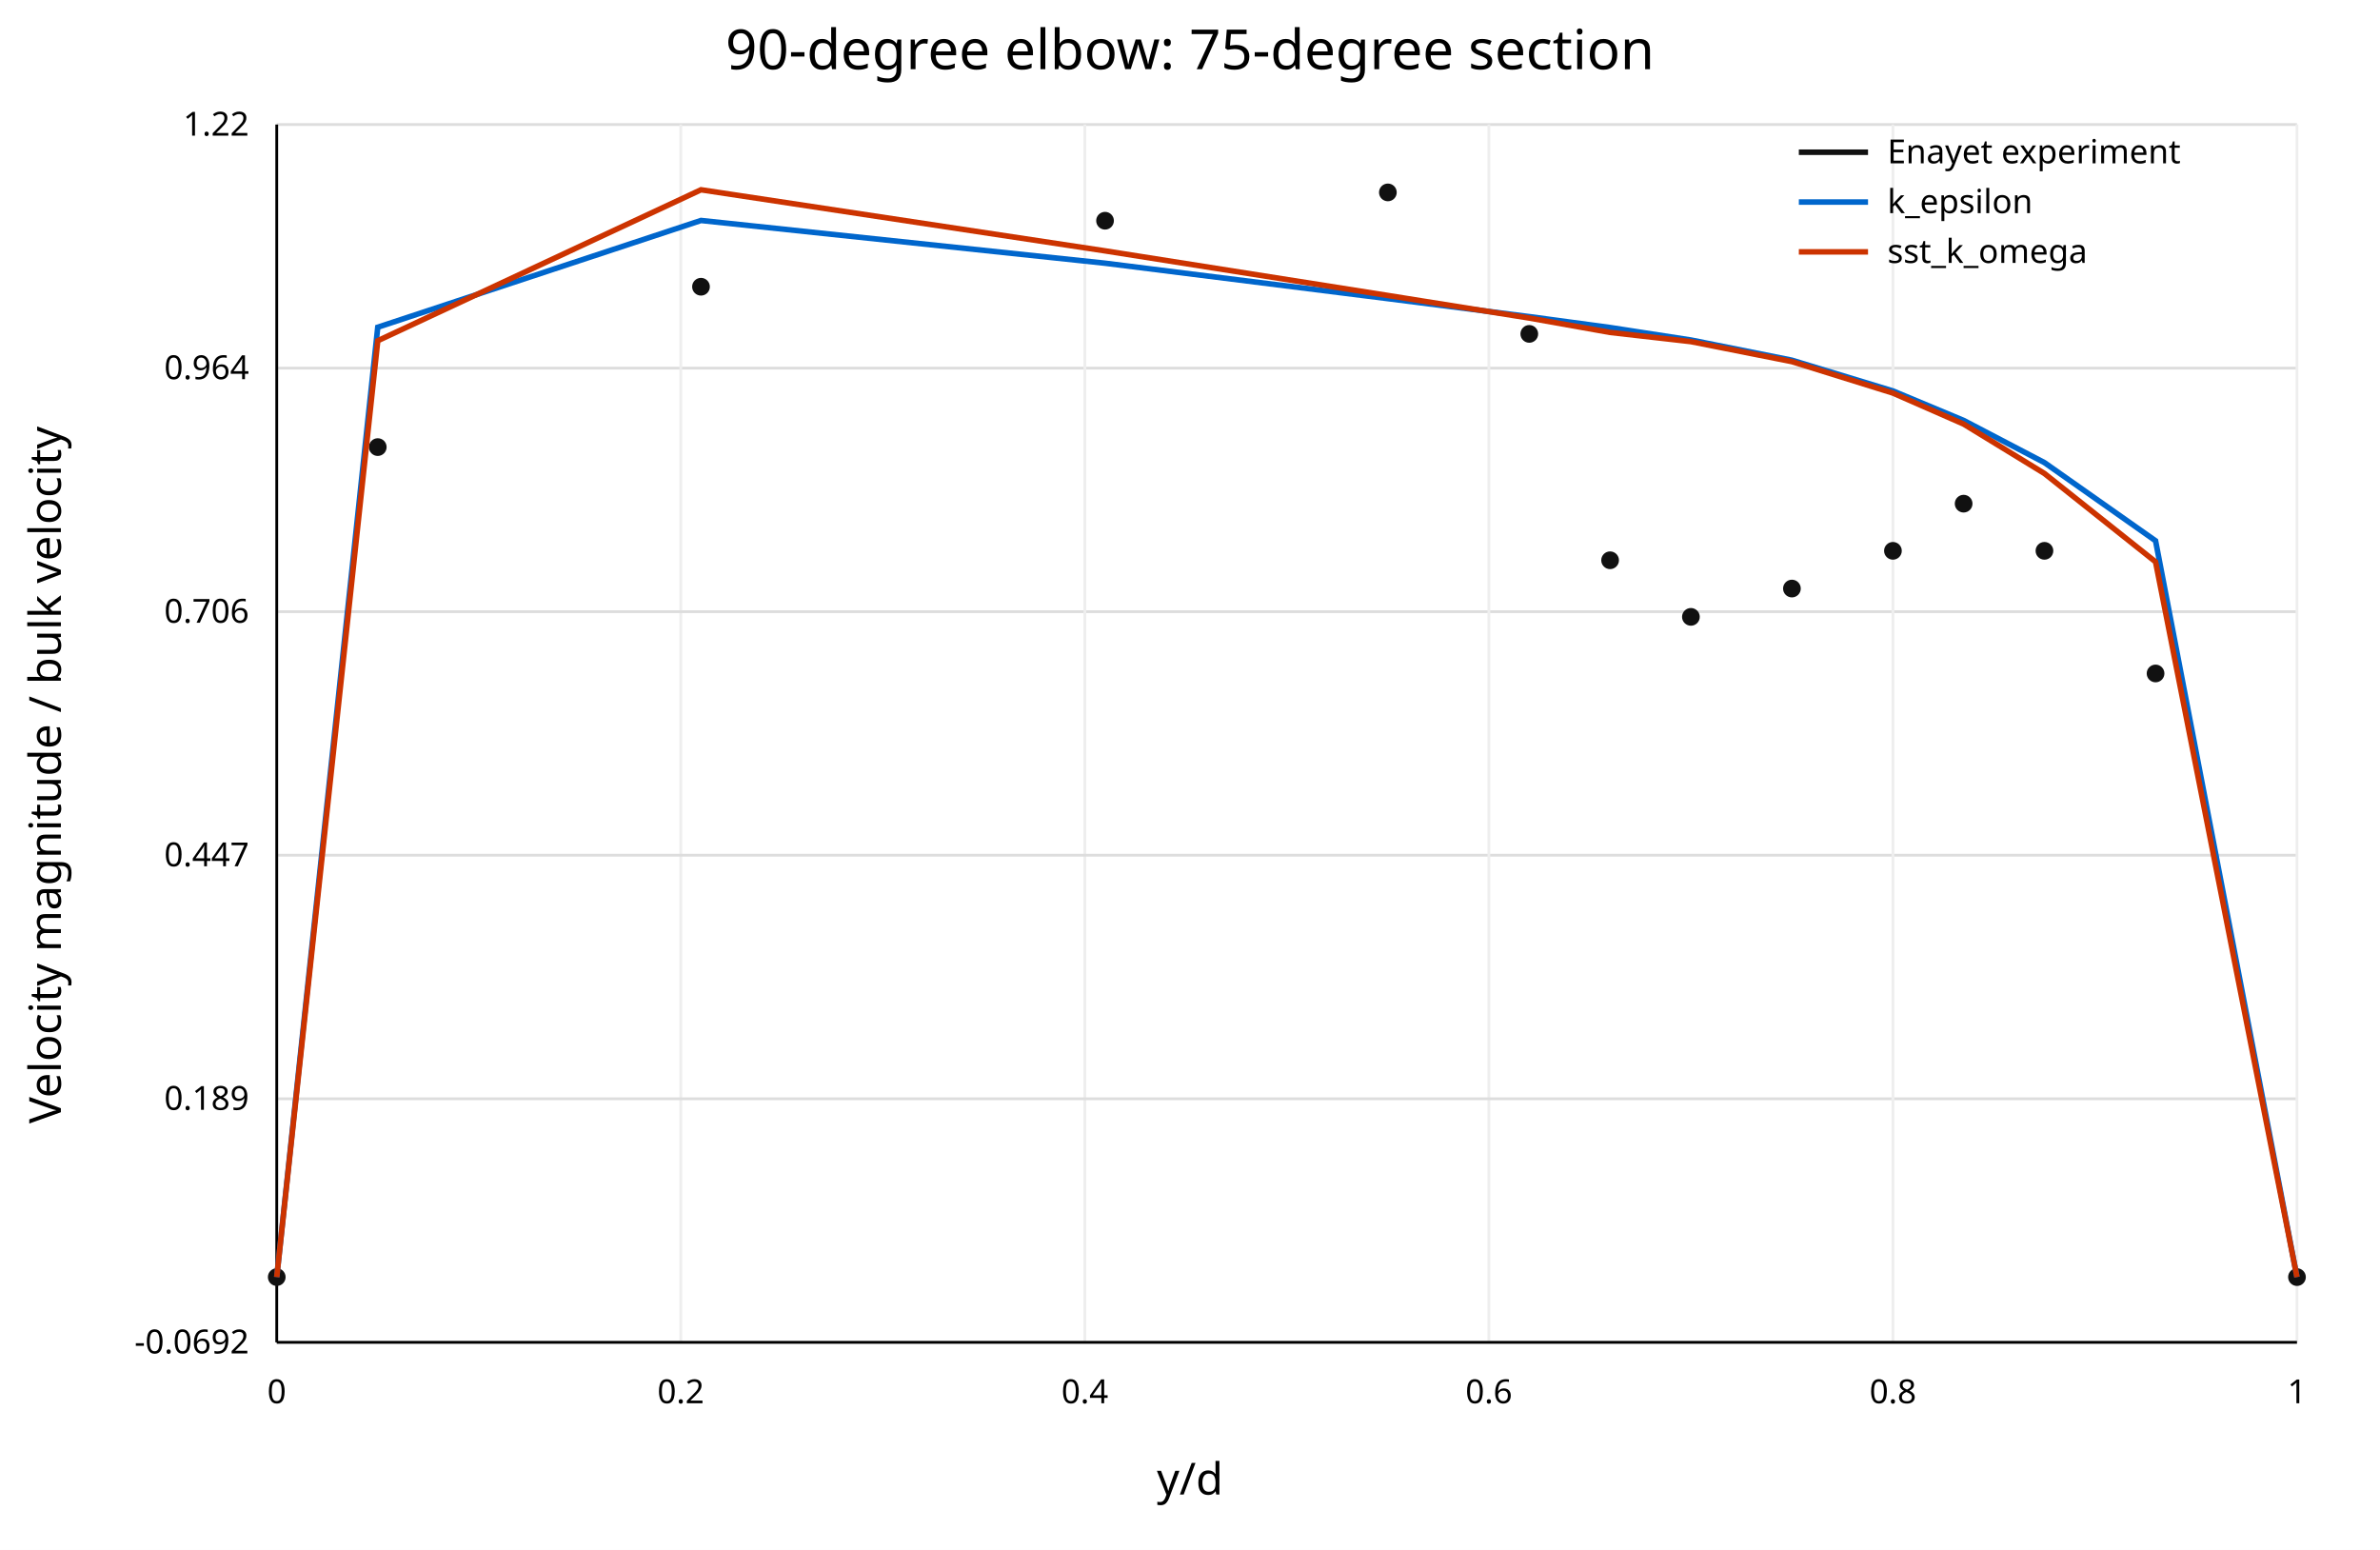
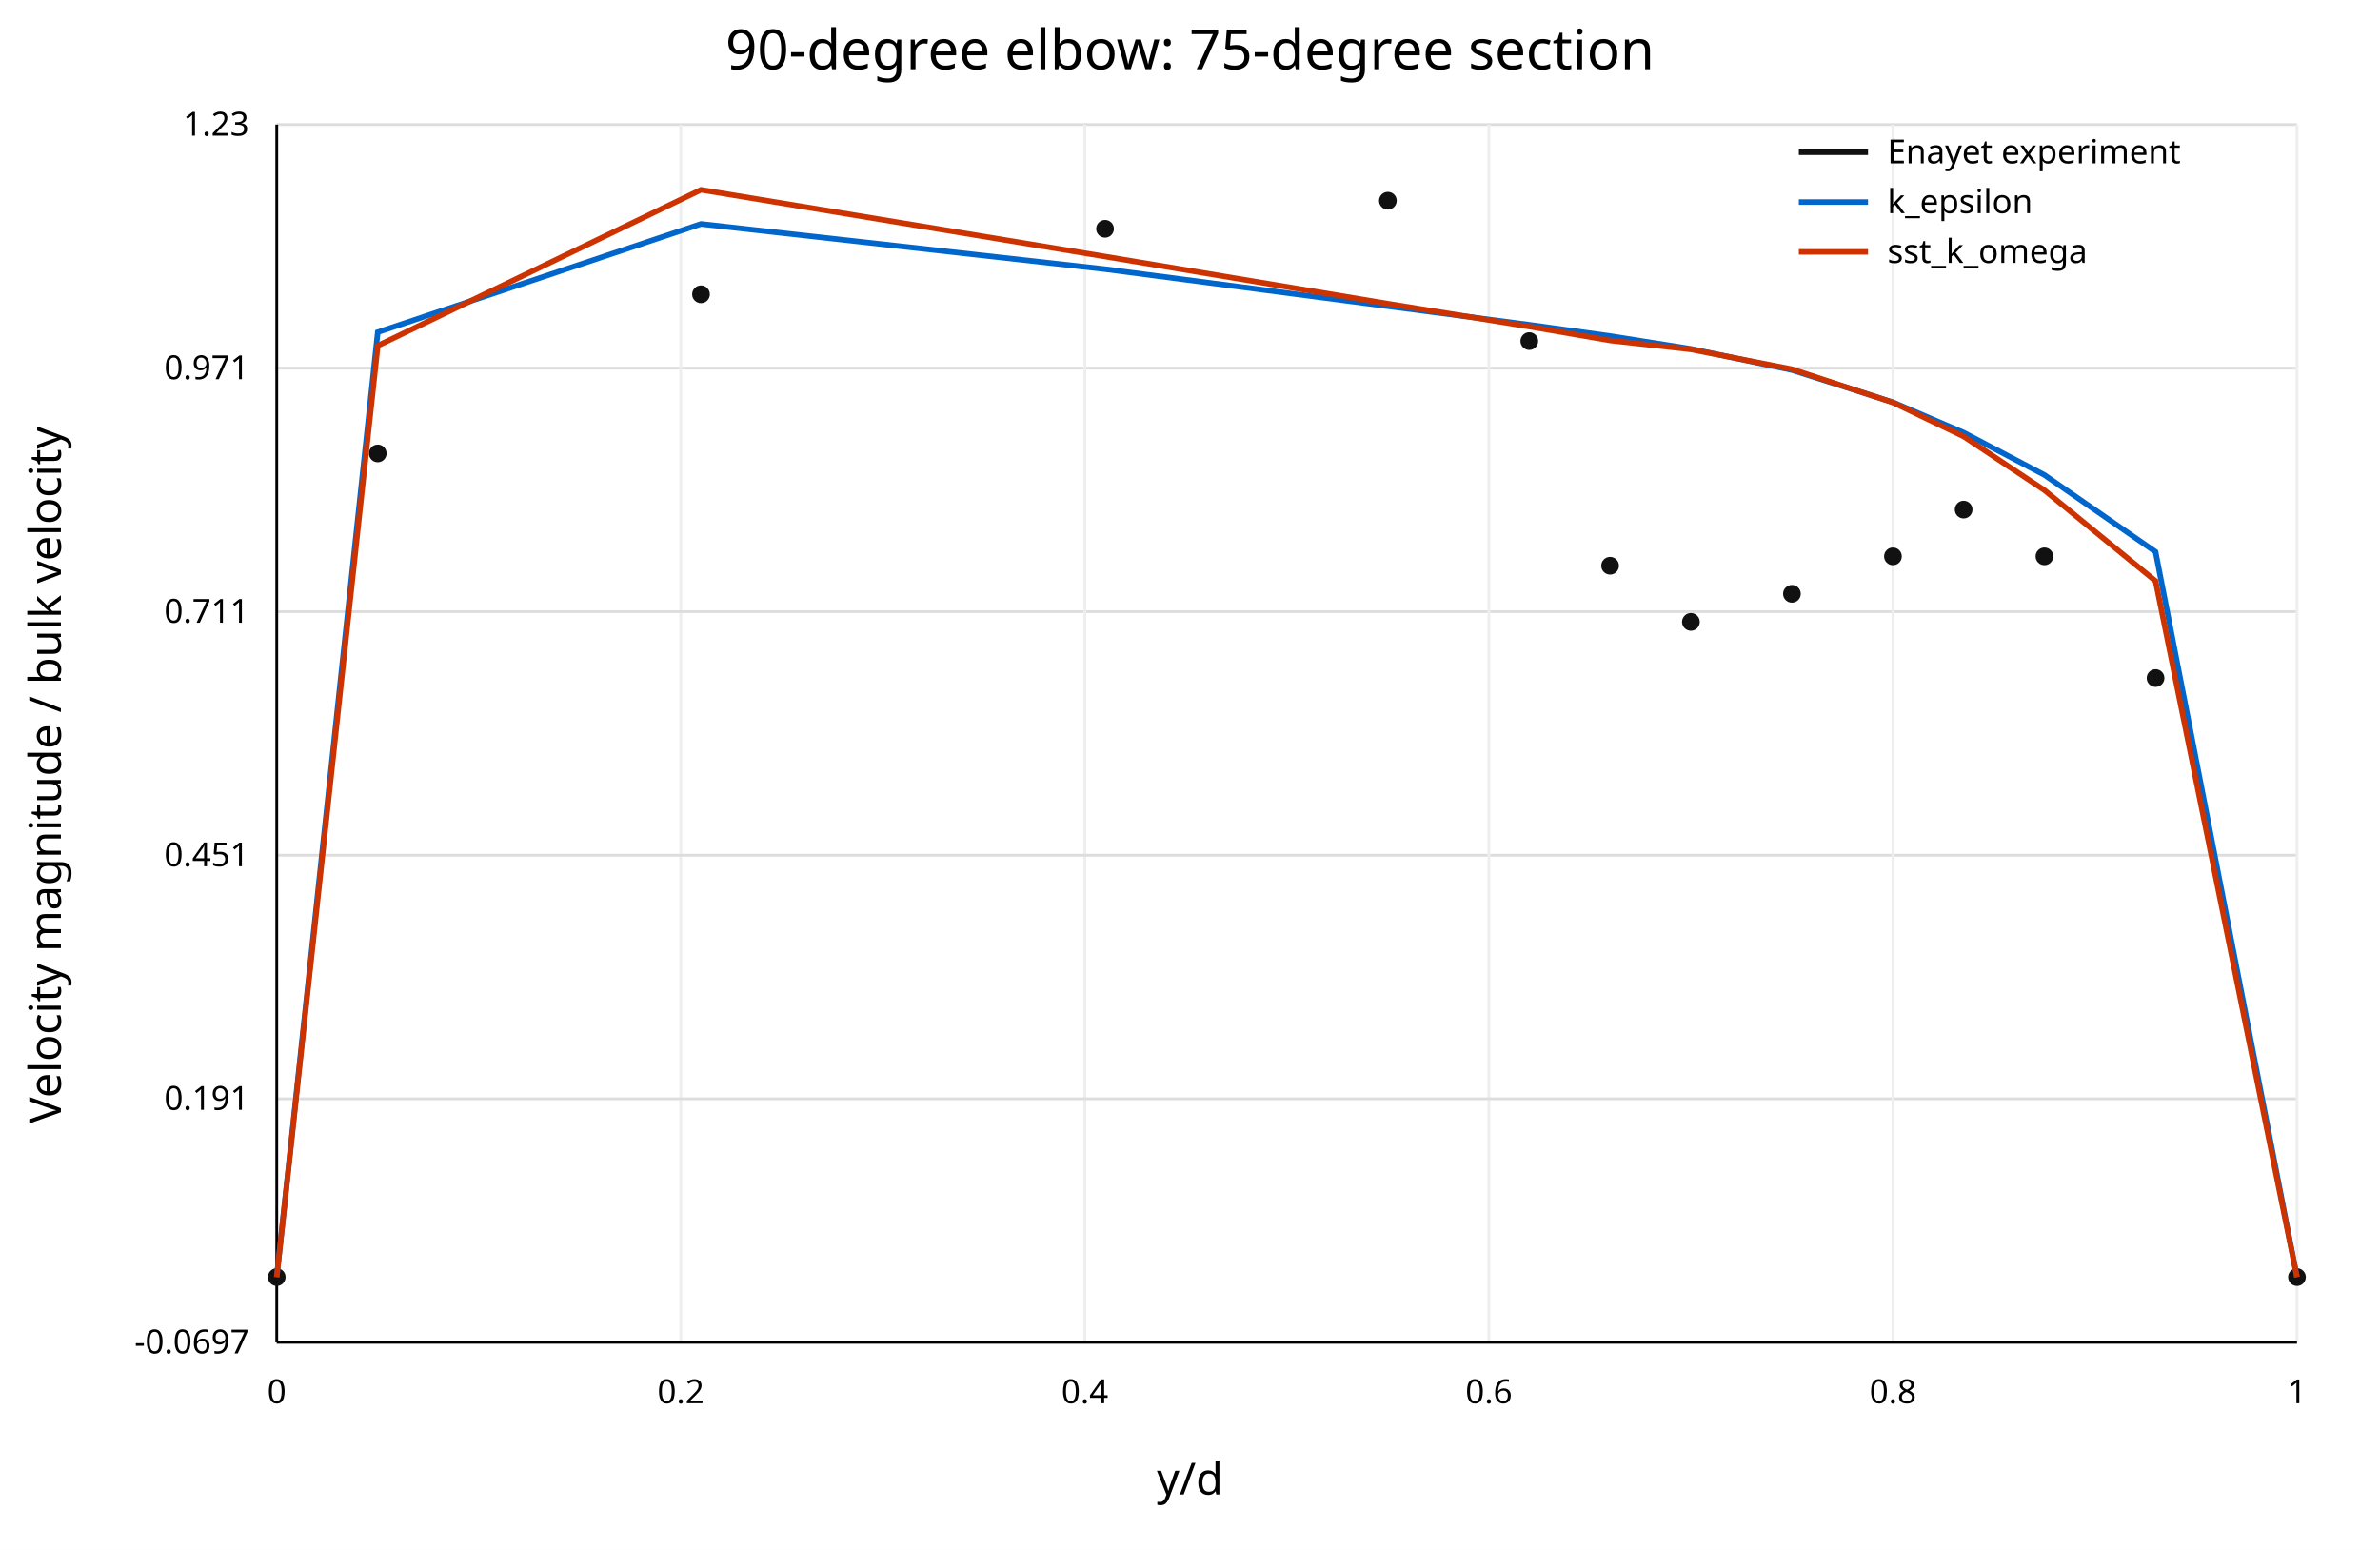
<svg xmlns="http://www.w3.org/2000/svg" width="860" height="560" viewBox="0 0 860 560">
  <rect width="100%" height="100%" fill="white" />
  <text x="430.0" y="25" text-anchor="middle" font-family="sans-serif" font-size="20">90-degree elbow: 75-degree section</text>
  <line x1="100" y1="45.00" x2="830" y2="45.00" stroke="#dddddd" />
-   <text x="90" y="49.00" text-anchor="end" font-family="sans-serif" font-size="12">1.22</text>
+   <text x="90" y="49.00" text-anchor="end" font-family="sans-serif" font-size="12">1.23</text>
  <line x1="100.00" y1="45" x2="100.00" y2="485" stroke="#eeeeee" />
  <text x="100.00" y="507" text-anchor="middle" font-family="sans-serif" font-size="12">0</text>
  <line x1="100" y1="133.00" x2="830" y2="133.00" stroke="#dddddd" />
-   <text x="90" y="137.00" text-anchor="end" font-family="sans-serif" font-size="12">0.964</text>
+   <text x="90" y="137.00" text-anchor="end" font-family="sans-serif" font-size="12">0.971</text>
  <line x1="246.00" y1="45" x2="246.00" y2="485" stroke="#eeeeee" />
  <text x="246.00" y="507" text-anchor="middle" font-family="sans-serif" font-size="12">0.2</text>
  <line x1="100" y1="221.00" x2="830" y2="221.00" stroke="#dddddd" />
-   <text x="90" y="225.00" text-anchor="end" font-family="sans-serif" font-size="12">0.706</text>
+   <text x="90" y="225.00" text-anchor="end" font-family="sans-serif" font-size="12">0.711</text>
  <line x1="392.00" y1="45" x2="392.00" y2="485" stroke="#eeeeee" />
  <text x="392.00" y="507" text-anchor="middle" font-family="sans-serif" font-size="12">0.4</text>
  <line x1="100" y1="309.00" x2="830" y2="309.00" stroke="#dddddd" />
-   <text x="90" y="313.00" text-anchor="end" font-family="sans-serif" font-size="12">0.447</text>
+   <text x="90" y="313.00" text-anchor="end" font-family="sans-serif" font-size="12">0.451</text>
  <line x1="538.00" y1="45" x2="538.00" y2="485" stroke="#eeeeee" />
  <text x="538.00" y="507" text-anchor="middle" font-family="sans-serif" font-size="12">0.6</text>
  <line x1="100" y1="397.00" x2="830" y2="397.00" stroke="#dddddd" />
-   <text x="90" y="401.00" text-anchor="end" font-family="sans-serif" font-size="12">0.189</text>
+   <text x="90" y="401.00" text-anchor="end" font-family="sans-serif" font-size="12">0.191</text>
  <line x1="684.00" y1="45" x2="684.00" y2="485" stroke="#eeeeee" />
  <text x="684.00" y="507" text-anchor="middle" font-family="sans-serif" font-size="12">0.8</text>
  <line x1="100" y1="485.00" x2="830" y2="485.00" stroke="#dddddd" />
-   <text x="90" y="489.00" text-anchor="end" font-family="sans-serif" font-size="12">-0.0692</text>
+   <text x="90" y="489.00" text-anchor="end" font-family="sans-serif" font-size="12">-0.0697</text>
  <line x1="830.00" y1="45" x2="830.00" y2="485" stroke="#eeeeee" />
  <text x="830.00" y="507" text-anchor="middle" font-family="sans-serif" font-size="12">1</text>
  <line x1="100" y1="485" x2="830" y2="485" stroke="black" />
  <line x1="100" y1="45" x2="100" y2="485" stroke="black" />
  <text x="430.0" y="540" text-anchor="middle" font-family="sans-serif" font-size="16">y/d</text>
  <text x="22" y="280.0" text-anchor="middle" transform="rotate(-90 22 280.0)" font-family="sans-serif" font-size="16">Velocity magnitude / bulk velocity</text>
  <circle cx="100.00" cy="461.43" r="3.2" fill="#111111" />
-   <circle cx="136.50" cy="161.54" r="3.2" fill="#111111" />
-   <circle cx="253.30" cy="103.60" r="3.2" fill="#111111" />
-   <circle cx="399.30" cy="79.75" r="3.2" fill="#111111" />
-   <circle cx="501.50" cy="69.52" r="3.2" fill="#111111" />
-   <circle cx="552.60" cy="120.64" r="3.2" fill="#111111" />
-   <circle cx="581.80" cy="202.43" r="3.2" fill="#111111" />
-   <circle cx="611.00" cy="222.88" r="3.2" fill="#111111" />
-   <circle cx="647.50" cy="212.65" r="3.2" fill="#111111" />
-   <circle cx="684.00" cy="199.02" r="3.2" fill="#111111" />
-   <circle cx="709.55" cy="181.98" r="3.2" fill="#111111" />
-   <circle cx="738.75" cy="199.02" r="3.2" fill="#111111" />
-   <circle cx="778.90" cy="243.33" r="3.2" fill="#111111" />
+   <circle cx="136.50" cy="163.82" r="3.2" fill="#111111" />
+   <circle cx="253.30" cy="106.33" r="3.2" fill="#111111" />
+   <circle cx="399.30" cy="82.66" r="3.2" fill="#111111" />
+   <circle cx="501.50" cy="72.51" r="3.2" fill="#111111" />
+   <circle cx="552.60" cy="123.24" r="3.2" fill="#111111" />
+   <circle cx="581.80" cy="204.41" r="3.2" fill="#111111" />
+   <circle cx="611.00" cy="224.70" r="3.2" fill="#111111" />
+   <circle cx="647.50" cy="214.55" r="3.2" fill="#111111" />
+   <circle cx="684.00" cy="201.02" r="3.2" fill="#111111" />
+   <circle cx="709.55" cy="184.12" r="3.2" fill="#111111" />
+   <circle cx="738.75" cy="201.02" r="3.2" fill="#111111" />
+   <circle cx="778.90" cy="244.99" r="3.2" fill="#111111" />
  <circle cx="830.00" cy="461.43" r="3.2" fill="#111111" />
-   <polyline points="100.00,461.43 136.50,118.23 253.30,79.66 399.30,95.10 501.50,107.90 552.60,114.40 581.80,118.34 611.00,122.85 647.50,130.15 684.00,141.25 709.55,151.90 738.75,167.15 778.90,195.39 830.00,461.43" fill="none" stroke="#0066cc" stroke-width="2" />
-   <polyline points="100.00,461.43 136.50,123.11 253.30,68.57 399.30,90.64 501.50,106.76 552.60,114.92 581.80,120.11 611.00,123.43 647.50,130.66 684.00,142.02 709.55,153.22 738.75,171.08 778.90,203.00 830.00,461.43" fill="none" stroke="#cc3300" stroke-width="2" />
+   <polyline points="100.00,461.43 136.50,120.01 253.30,80.91 399.30,97.25 501.50,110.64 552.60,117.34 581.80,121.39 611.00,126.04 647.50,133.70 684.00,145.34 709.55,156.29 738.75,171.61 778.90,199.38 830.00,461.43" fill="none" stroke="#0066cc" stroke-width="2" />
+   <polyline points="100.00,461.43 136.50,124.90 253.30,68.57 399.30,92.68 501.50,109.73 552.60,117.99 581.80,123.01 611.00,126.24 647.50,133.39 684.00,145.42 709.55,157.69 738.75,177.12 778.90,209.93 830.00,461.43" fill="none" stroke="#cc3300" stroke-width="2" />
  <line x1="650" y1="55" x2="675" y2="55" stroke="#111111" stroke-width="2" />
  <text x="682" y="59" font-family="sans-serif" font-size="12">Enayet experiment</text>
  <line x1="650" y1="73" x2="675" y2="73" stroke="#0066cc" stroke-width="2" />
  <text x="682" y="77" font-family="sans-serif" font-size="12">k_epsilon</text>
  <line x1="650" y1="91" x2="675" y2="91" stroke="#cc3300" stroke-width="2" />
  <text x="682" y="95" font-family="sans-serif" font-size="12">sst_k_omega</text>
</svg>
